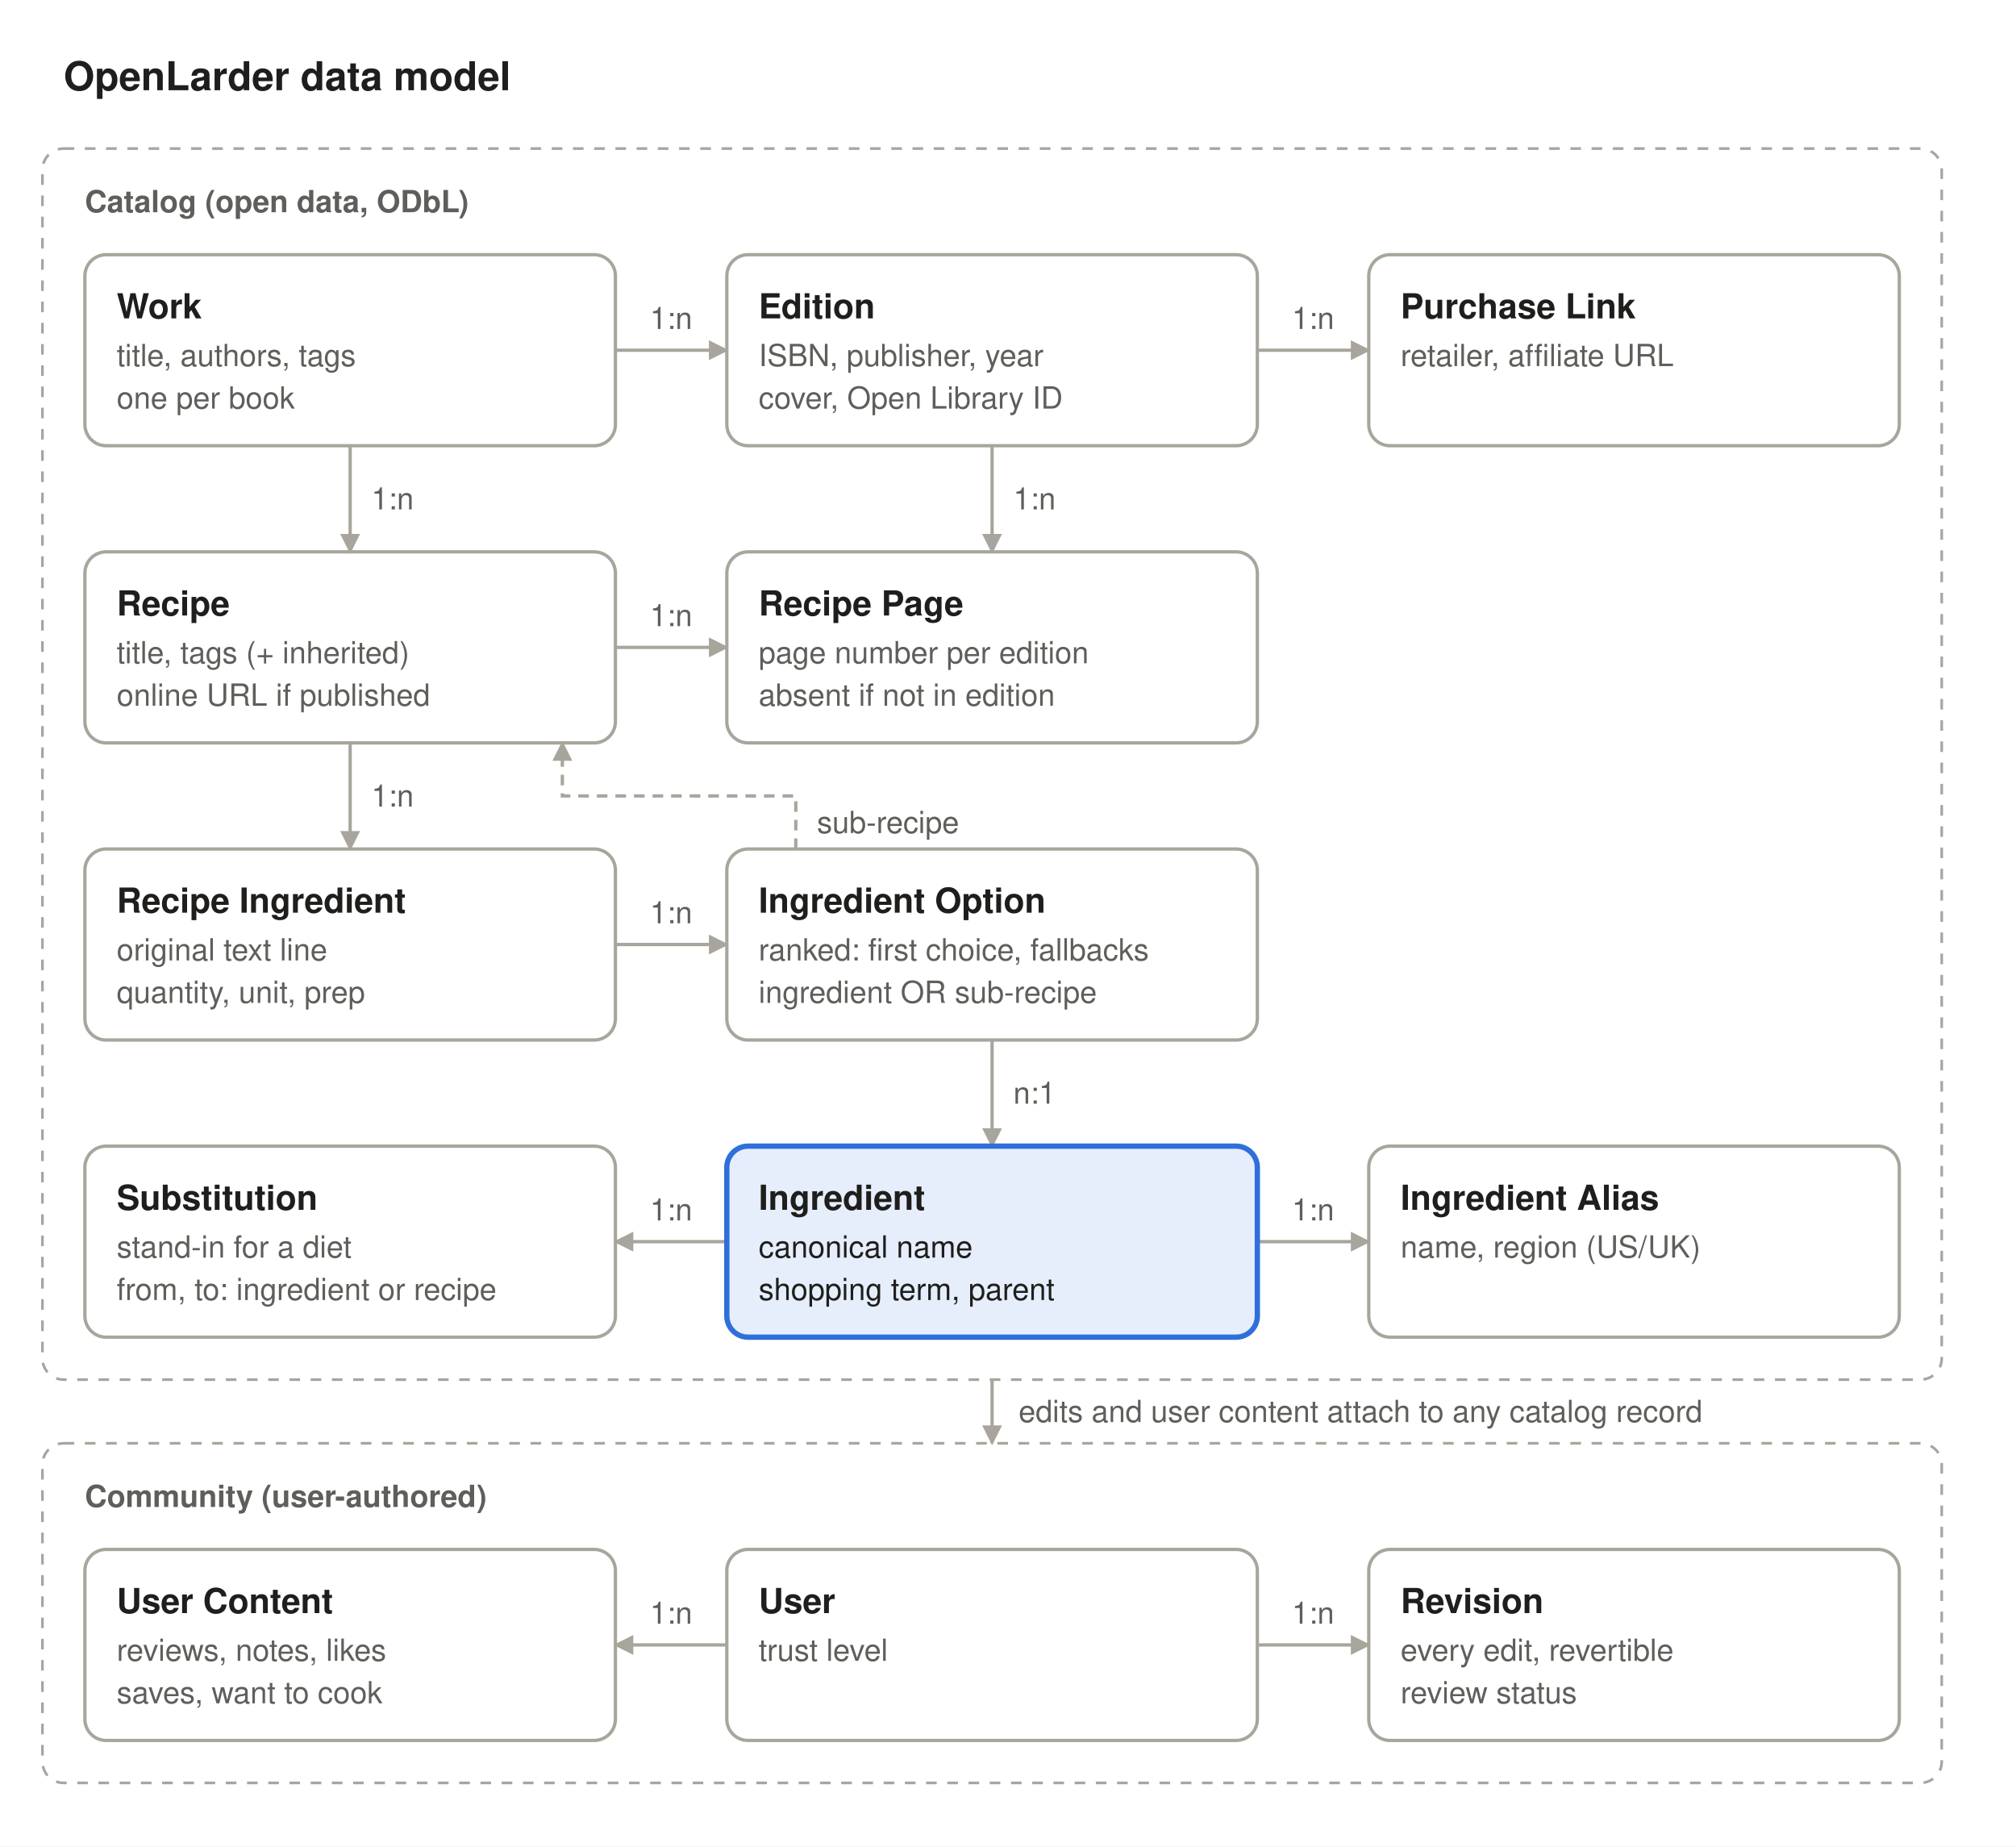
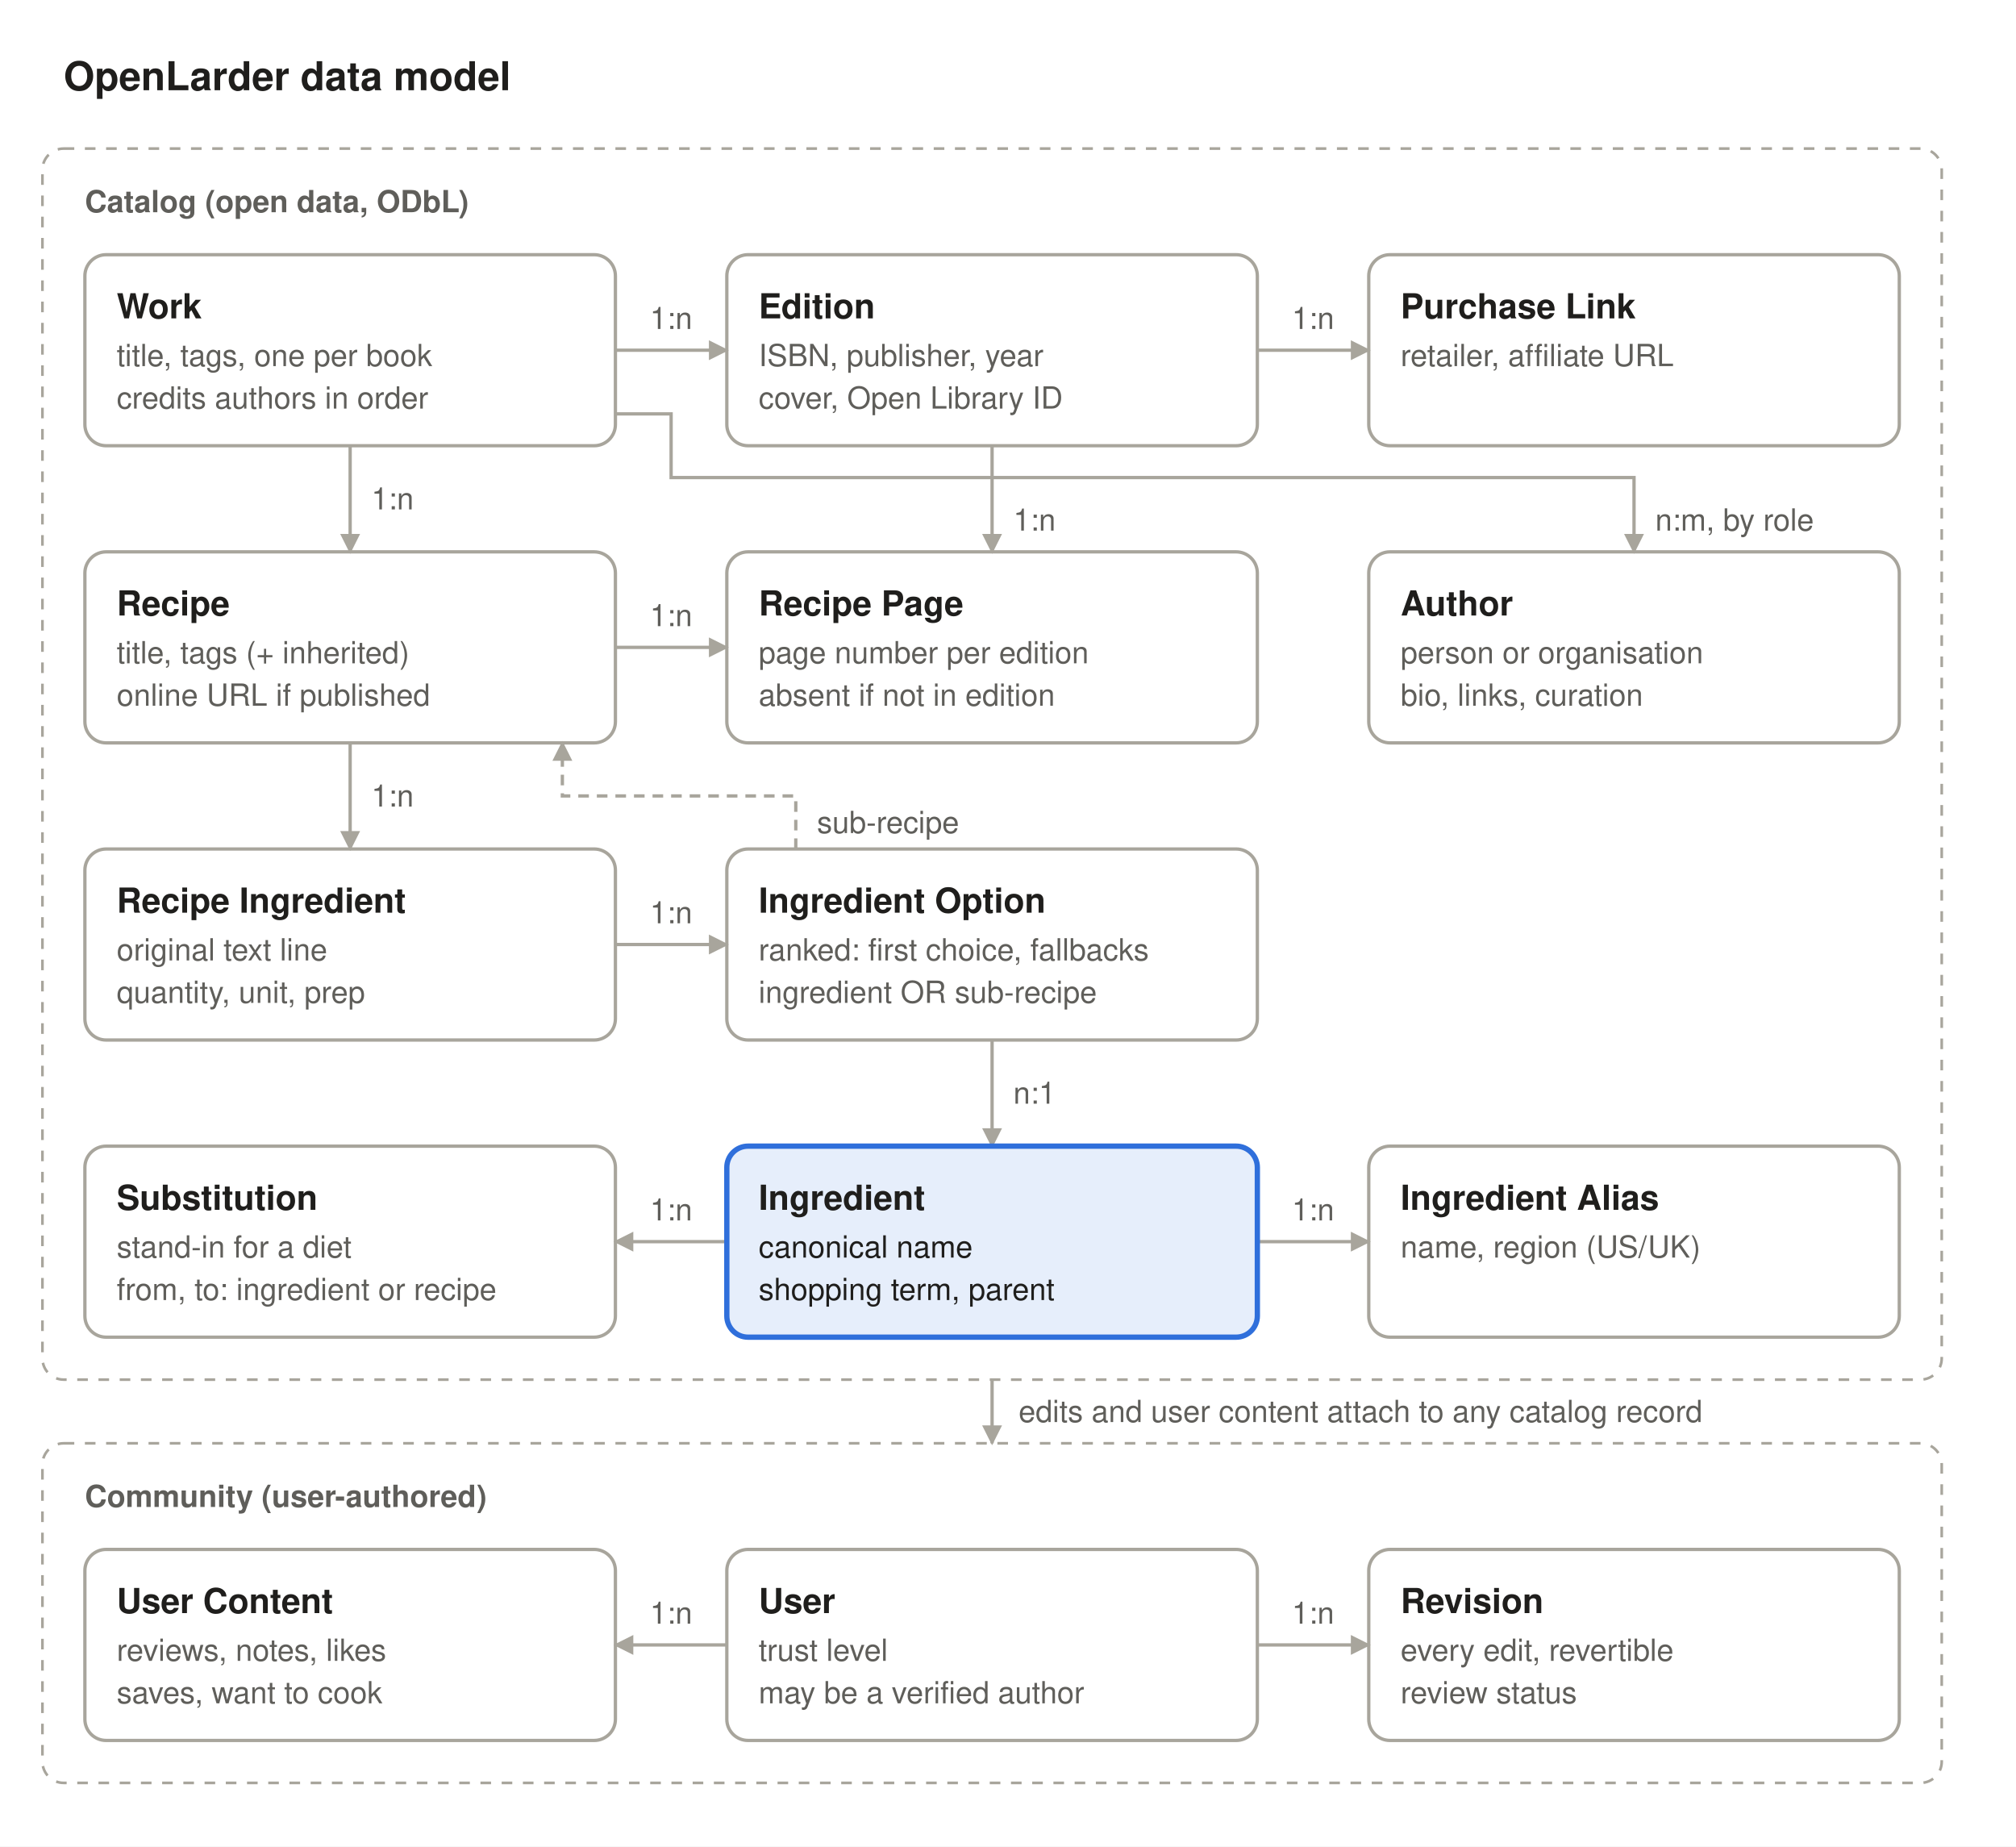
<svg xmlns="http://www.w3.org/2000/svg" viewBox="0 0 760 696" width="760" height="696" font-family="Helvetica, Arial, DejaVu Sans, sans-serif" font-size="13">
  <defs>
    <marker id="a" viewBox="0 0 10 10" refX="9" refY="5" markerWidth="6" markerHeight="6" orient="auto-start-reverse">
      <path d="M0 0L10 5L0 10z" fill="#a8a59c" />
    </marker>
  </defs>
  <rect width="760" height="696" fill="#ffffff" />
  <text x="24" y="34" font-size="15" font-weight="600" fill="#1f1e1c">OpenLarder data model</text>
  <rect x="16" y="56" width="716" height="464" rx="8" fill="none" stroke="#a8a59c" stroke-dasharray="4 4" />
  <text x="32" y="80" font-size="11.5" font-weight="600" fill="#5f5e5a">Catalog (open data, ODbL)</text>
  <rect x="16" y="544" width="716" height="128" rx="8" fill="none" stroke="#a8a59c" stroke-dasharray="4 4" />
  <text x="32" y="568" font-size="11.5" font-weight="600" fill="#5f5e5a">Community (user-authored)</text>
  <g fill="none" stroke="#a8a59c" stroke-width="1.25">
    <path d="M232 132H274" marker-end="url(#a)" />
    <path d="M474 132H516" marker-end="url(#a)" />
    <path d="M132 168V208" marker-end="url(#a)" />
    <path d="M232 244H274" marker-end="url(#a)" />
    <path d="M374 168V208" marker-end="url(#a)" />
+     <path d="M232 156H253V180H616V208" marker-end="url(#a)" />
    <path d="M132 280V320" marker-end="url(#a)" />
    <path d="M232 356H274" marker-end="url(#a)" />
    <path d="M300 320V300H212V280" stroke-dasharray="4 3" marker-end="url(#a)" />
    <path d="M374 392V432" marker-end="url(#a)" />
    <path d="M474 468H516" marker-end="url(#a)" />
    <path d="M274 468H232" marker-end="url(#a)" />
    <path d="M374 520V544" marker-end="url(#a)" />
    <path d="M274 620H232" marker-end="url(#a)" />
    <path d="M474 620H516" marker-end="url(#a)" />
  </g>
  <g fill="none" stroke="#a8a59c" stroke-width="1.25">
    <rect x="32" y="96" width="200" height="72" rx="8" />
    <rect x="274" y="96" width="200" height="72" rx="8" />
    <rect x="516" y="96" width="200" height="72" rx="8" />
    <rect x="32" y="208" width="200" height="72" rx="8" />
    <rect x="274" y="208" width="200" height="72" rx="8" />
+     <rect x="516" y="208" width="200" height="72" rx="8" />
    <rect x="32" y="320" width="200" height="72" rx="8" />
    <rect x="274" y="320" width="200" height="72" rx="8" />
    <rect x="32" y="432" width="200" height="72" rx="8" />
    <rect x="516" y="432" width="200" height="72" rx="8" />
    <rect x="32" y="584" width="200" height="72" rx="8" />
    <rect x="274" y="584" width="200" height="72" rx="8" />
    <rect x="516" y="584" width="200" height="72" rx="8" />
  </g>
  <rect x="274" y="432" width="200" height="72" rx="8" fill="#2f6fdb" fill-opacity="0.12" stroke="#2f6fdb" stroke-width="2" />
  <g fill="#1f1e1c" font-weight="600">
    <text x="44" y="120">Work</text>
    <text x="286" y="120">Edition</text>
    <text x="528" y="120">Purchase Link</text>
    <text x="44" y="232">Recipe</text>
    <text x="286" y="232">Recipe Page</text>
+     <text x="528" y="232">Author</text>
    <text x="44" y="344">Recipe Ingredient</text>
    <text x="286" y="344">Ingredient Option</text>
    <text x="44" y="456">Substitution</text>
    <text x="286" y="456">Ingredient</text>
    <text x="528" y="456">Ingredient Alias</text>
    <text x="44" y="608">User Content</text>
    <text x="286" y="608">User</text>
    <text x="528" y="608">Revision</text>
  </g>
  <g fill="#5f5e5a" font-size="11.5">
-     <text x="44" y="138">title, authors, tags</text>
-     <text x="44" y="154">one per book</text>
+     <text x="44" y="138">title, tags, one per book</text>
+     <text x="44" y="154">credits authors in order</text>
    <text x="286" y="138">ISBN, publisher, year</text>
    <text x="286" y="154">cover, Open Library ID</text>
    <text x="528" y="138">retailer, affiliate URL</text>
    <text x="44" y="250">title, tags (+ inherited)</text>
    <text x="44" y="266">online URL if published</text>
    <text x="286" y="250">page number per edition</text>
    <text x="286" y="266">absent if not in edition</text>
+     <text x="528" y="250">person or organisation</text>
+     <text x="528" y="266">bio, links, curation</text>
    <text x="44" y="362">original text line</text>
    <text x="44" y="378">quantity, unit, prep</text>
    <text x="286" y="362">ranked: first choice, fallbacks</text>
    <text x="286" y="378">ingredient OR sub-recipe</text>
    <text x="44" y="474">stand-in for a diet</text>
    <text x="44" y="490">from, to: ingredient or recipe</text>
    <text x="528" y="474">name, region (US/UK)</text>
    <text x="44" y="626">reviews, notes, likes</text>
    <text x="44" y="642">saves, want to cook</text>
    <text x="286" y="626">trust level</text>
+     <text x="286" y="642">may be a verified author</text>
    <text x="528" y="626">every edit, revertible</text>
    <text x="528" y="642">review status</text>
  </g>
  <g fill="#1f1e1c" font-size="11.5">
    <text x="286" y="474">canonical name</text>
    <text x="286" y="490">shopping term, parent</text>
  </g>
  <g fill="#5f5e5a" font-size="11.5">
    <text x="253" y="124" text-anchor="middle">1:n</text>
    <text x="495" y="124" text-anchor="middle">1:n</text>
    <text x="140" y="192">1:n</text>
-     <text x="382" y="192">1:n</text>
+     <text x="382" y="200">1:n</text>
+     <text x="624" y="200">n:m, by role</text>
    <text x="253" y="236" text-anchor="middle">1:n</text>
    <text x="140" y="304">1:n</text>
    <text x="253" y="348" text-anchor="middle">1:n</text>
    <text x="308" y="314">sub-recipe</text>
    <text x="382" y="416">n:1</text>
    <text x="495" y="460" text-anchor="middle">1:n</text>
    <text x="253" y="460" text-anchor="middle">1:n</text>
    <text x="384" y="536">edits and user content attach to any catalog record</text>
    <text x="253" y="612" text-anchor="middle">1:n</text>
    <text x="495" y="612" text-anchor="middle">1:n</text>
  </g>
</svg>
